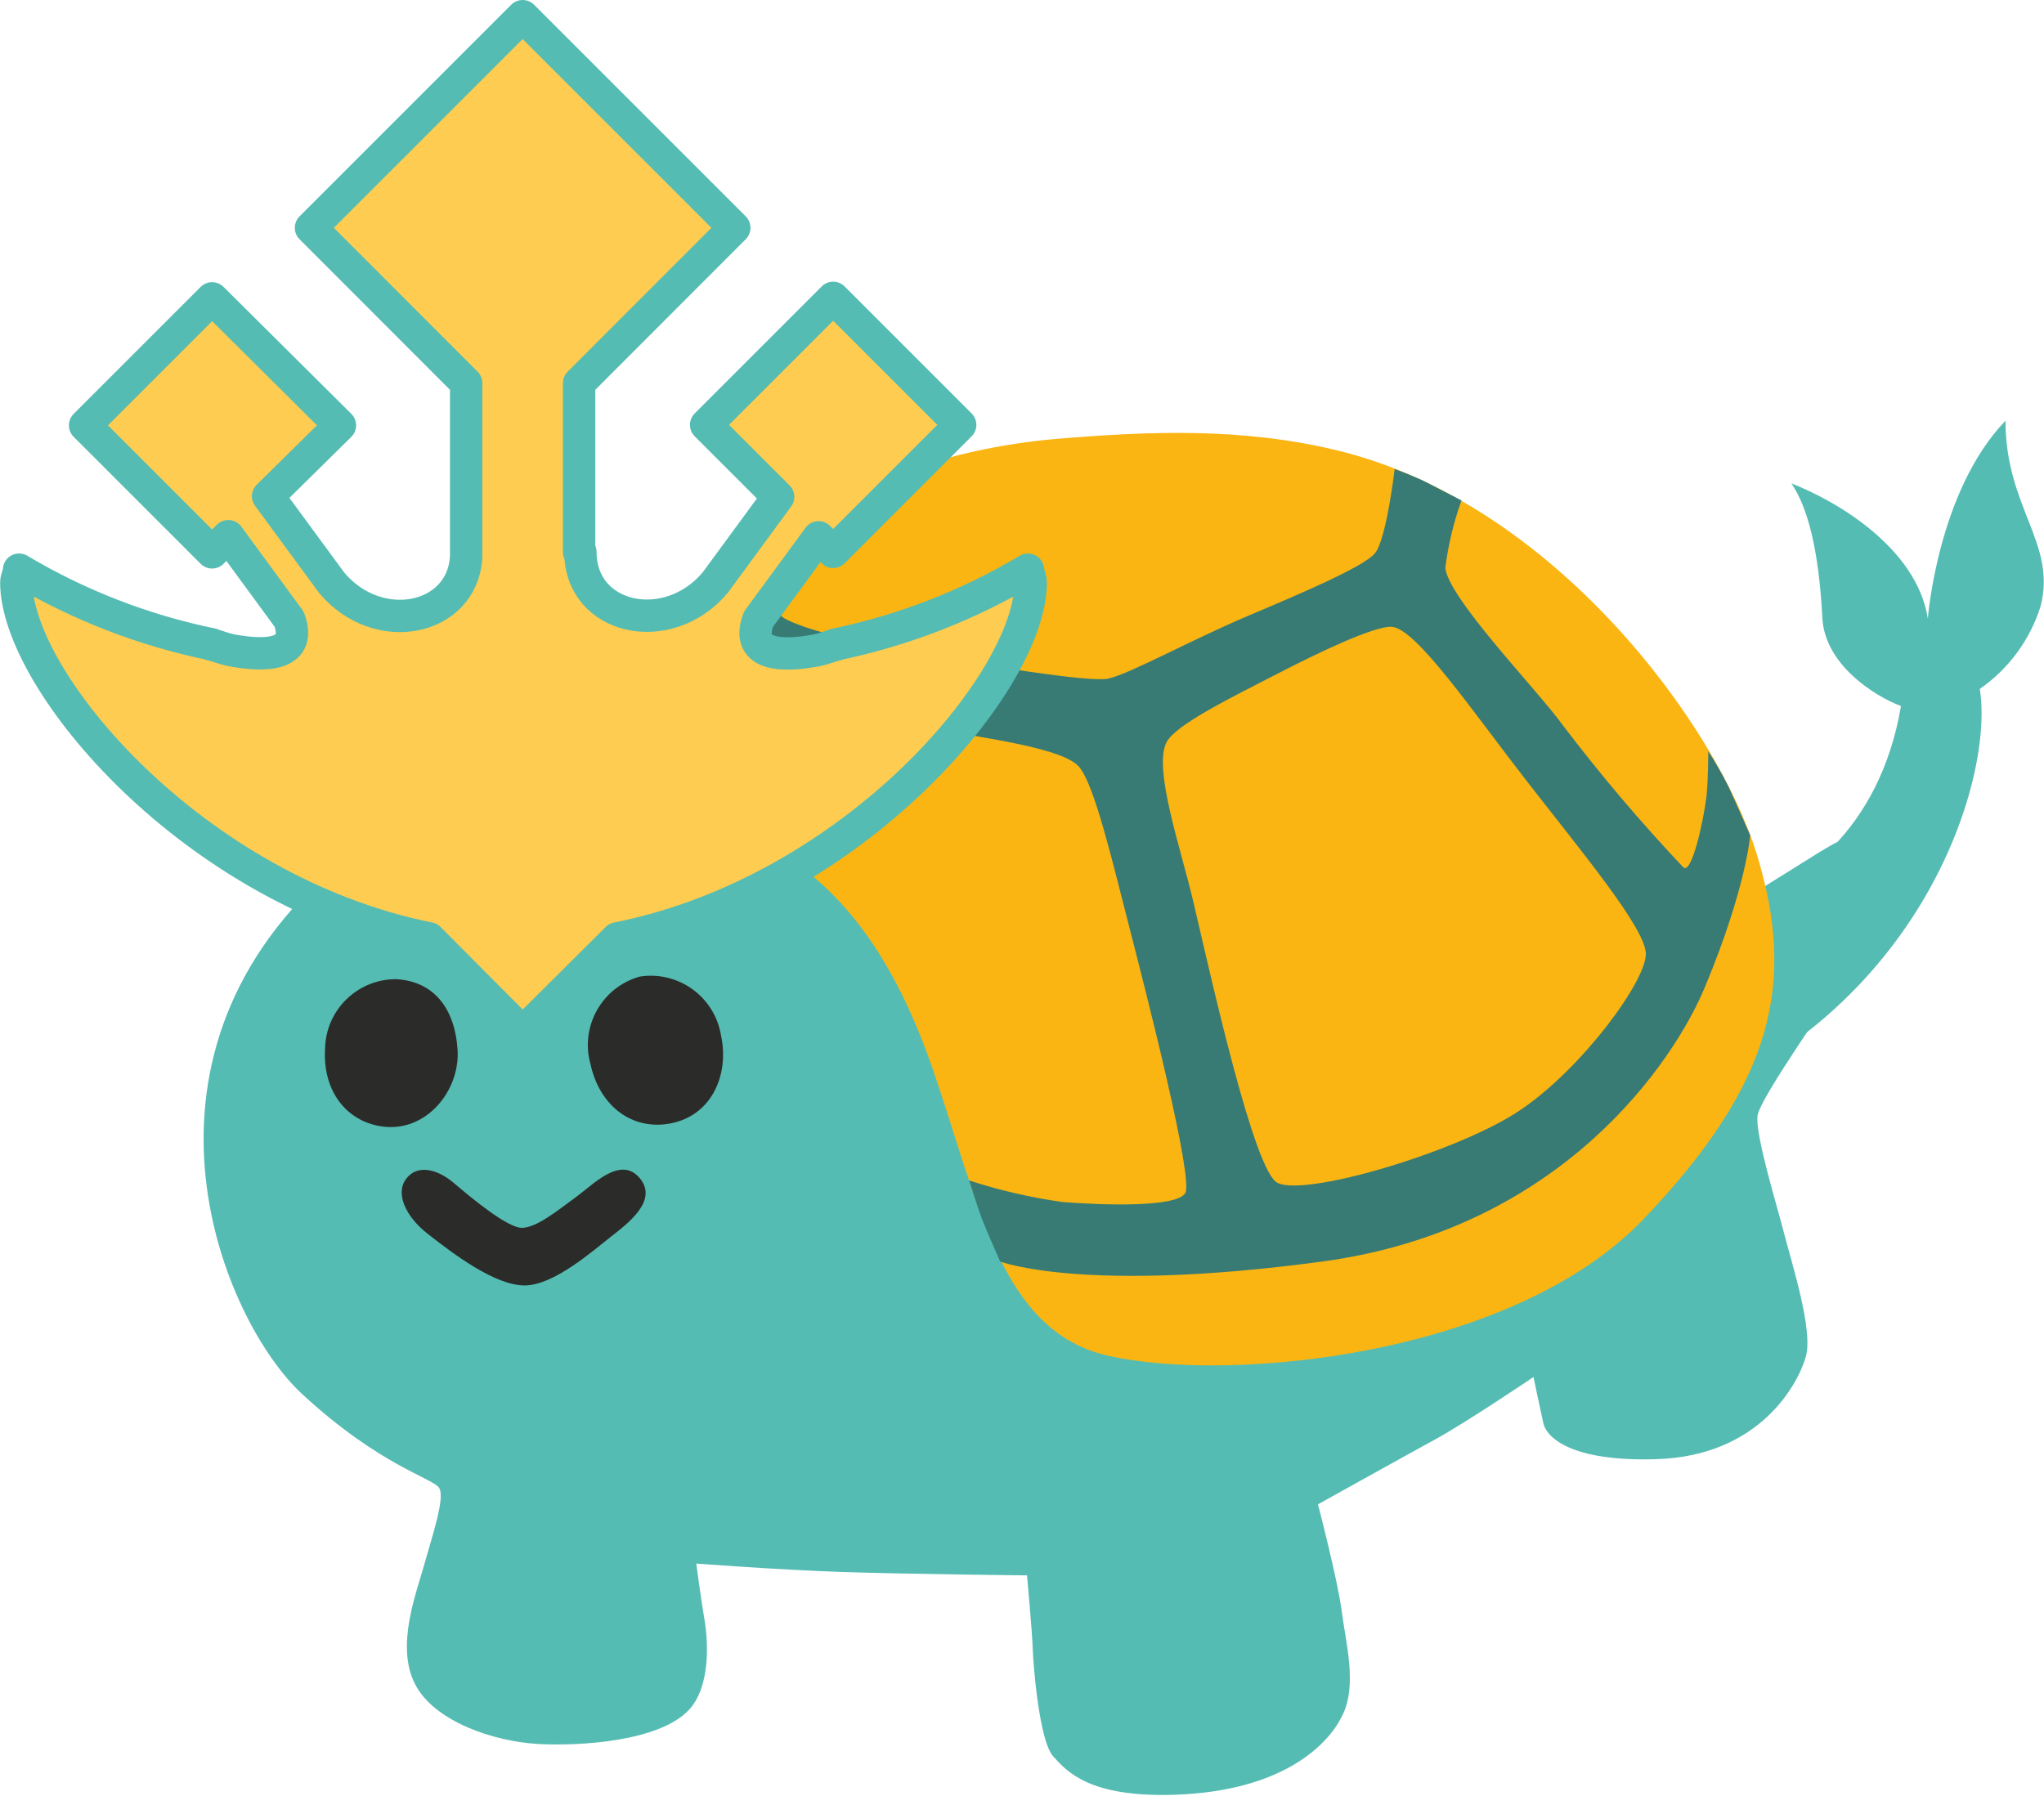
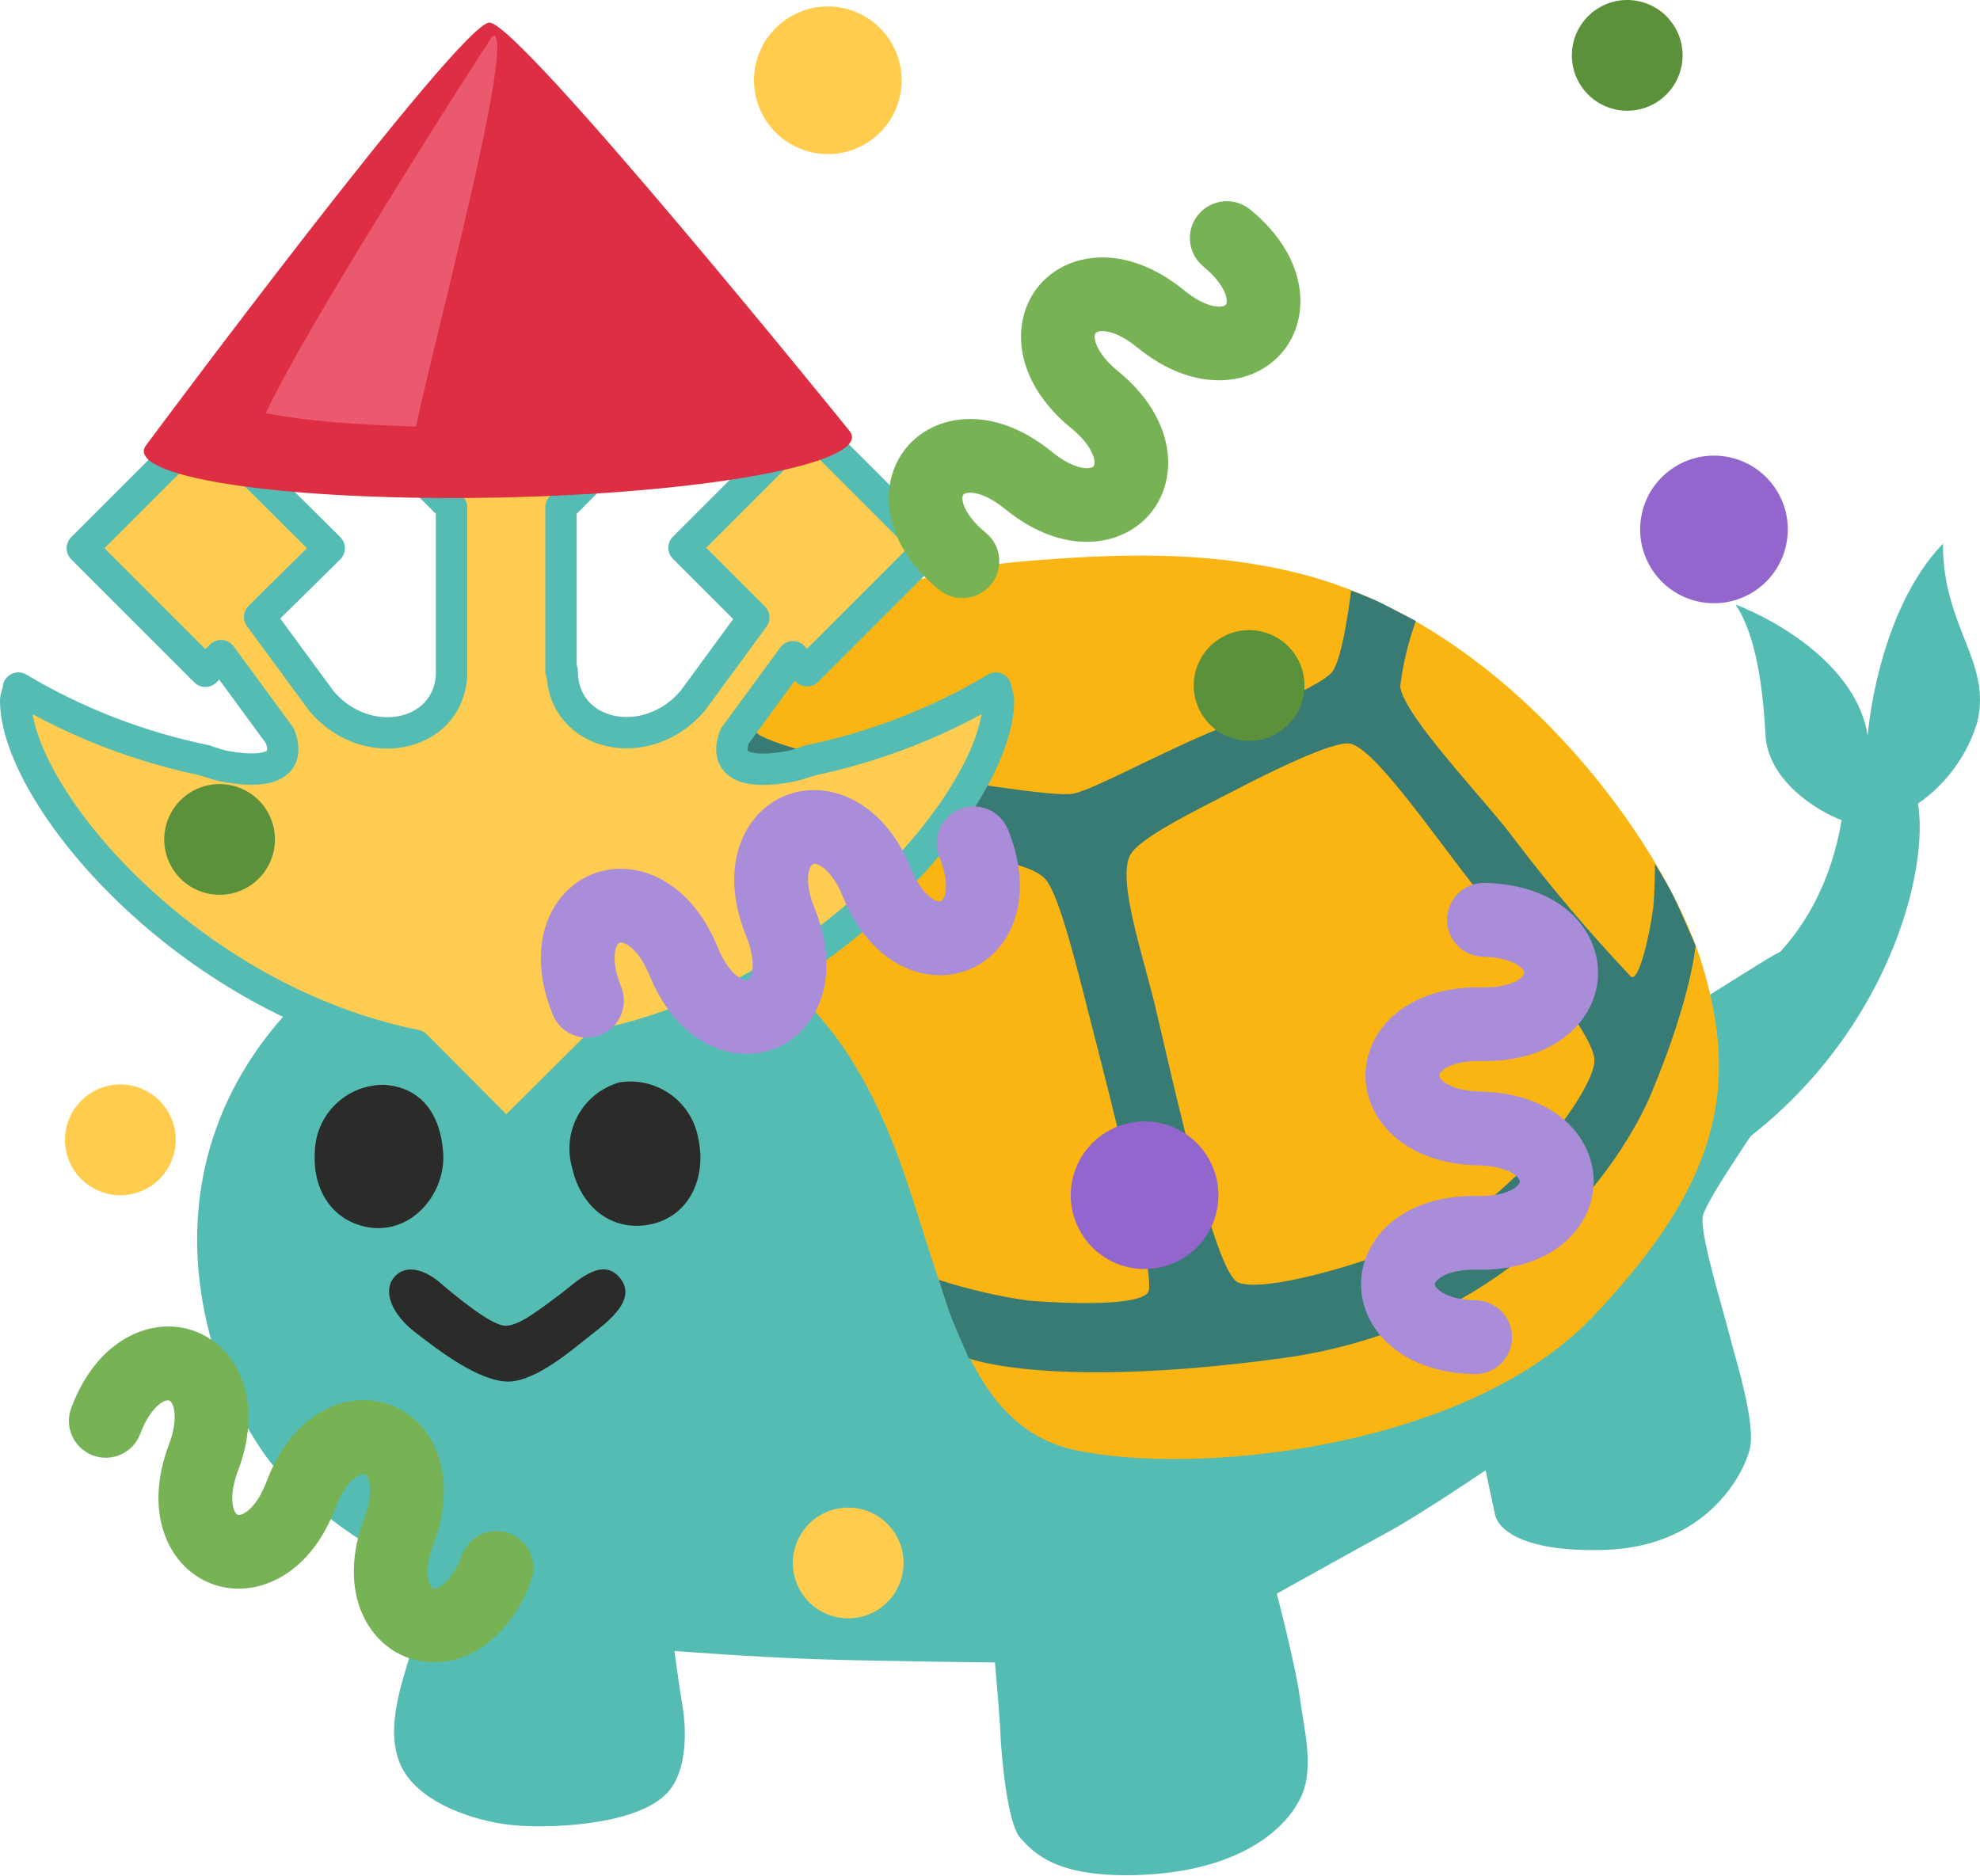
- <svg xmlns="http://www.w3.org/2000/svg" width="44.56mm" height="39.15mm" viewBox="0 0 126.3 110.98">
-   <defs>
-     <style>
+ <svg xmlns="http://www.w3.org/2000/svg" width="44.552mm" height="42.2mm" viewBox="0 0 126.279 119.627" version="1.1" id="svg21757">
+   <defs id="defs21729">
+     <style id="style21727">
      .cls-1 {
        fill: #55bcb3;
      }

      .cls-2 {
        fill: #fab512;
      }

      .cls-3 {
        fill: #387b75;
      }

      .cls-4 {
        fill: #2b2c29;
      }

      .cls-5 {
        fill: #fecc50;
        stroke: #55bcb3;
        stroke-linejoin: round;
        stroke-width: 2px;
      }
    </style>
  </defs>
-   <g id="Layer_2" data-name="Layer 2">
+   <g id="Layer_2" data-name="Layer 2" transform="translate(-0.00796905,8.683958)">
    <g id="grid">
      <g id="wh_copy" data-name="wh copy">
        <g id="georgias">
-           <g>
-             <path class="cls-1" d="M119.13,38.24c-.69-4.43-5.76-7.33-8.43-8.36,1,1.48,1.69,4.06,1.91,8.31.15,2.89,3.22,4.83,4.86,5.45h0c-1.34,7.86-6.5,11.14-9.7,12.16a5.89,5.89,0,0,0-1-6.26,6,6,0,0,0-8.4-.36l-9.23,8.31C82,63.91,92,72.25,102.06,68.89c16.51-5.48,21.2-20.64,20.28-26.31a9.77,9.77,0,0,0,3.76-5.12c1-3.9-2.18-6.09-2.17-11.46C119.72,30.38,119.13,38.24,119.13,38.24Z" />
-             <path class="cls-1" d="M107.77,55.58,112,52.94c.86-.53,4-2.66,5.22-.95.72,1-.47,4-2.43,7.08-1.79,2.85-6,8.74-6.18,9.87s1.21,5.61,1.65,7.34,1.78,5.89,1.34,7.53-2.8,6.2-9.29,6.38c-5.17.15-6.73-1.31-6.94-2.22-.15-.66-.61-2.86-.61-2.86s-4.14,2.8-6.1,3.87-7.22,4-7.22,4,1.23,4.71,1.47,6.62,1,4.62,0,6.5c-.84,1.7-3.59,4.6-10.32,4.83-5.25.17-6.64-1.41-7.51-2.37s-1.24-5.7-1.27-6.7-.35-4.49-.35-4.49-7.13-.07-11.44-.21c-3.9-.13-9-.52-9-.52s.27,2.06.52,3.55c.22,1.32.36,4.11-1,5.52-1.8,1.9-6.63,2.23-9.31,2.08s-6.43-1.37-7.61-3.74.11-5.6.62-7.45c.45-1.62,1.26-4,.9-4.62s-3.65-1.35-8.49-5.83S7.08,65.75,20.3,53.92s38.91-.58,40.27.21S107.77,55.58,107.77,55.58Z" />
-             <path class="cls-2" d="M65.35,27.12C53,28.17,44,34.66,39.65,41.54a56.4,56.4,0,0,0-3.85,7A20.56,20.56,0,0,1,44,50.43C48.53,52.62,53.78,55,57.61,66c2.88,8.33,4.19,16.3,10.88,17.8,7.58,1.7,25,0,33.07-8.45s9.42-14.64,7-22.55S96,31,82.51,27.81C76.7,26.42,71,26.65,65.35,27.12Z" />
-             <path class="cls-3" d="M106.8,48.6a24.14,24.14,0,0,0-1.24-2.17s0,1.82-.11,2.79c-.19,1.57-.92,4.85-1.43,4.39a107.22,107.22,0,0,1-7.45-8.79C95,42.64,89.51,37,89.31,35.1a19.52,19.52,0,0,1,1-4.17l-2.13-1.1c-.8-.41-2-.84-2-.84s-.51,4.38-1.23,5.22-4.63,2.5-7.73,3.81c-3.75,1.59-7.36,3.61-8.73,3.92-1.2.27-8.11-.93-10.71-1.33-3.28-.49-8.23-1.68-9.39-2.44a13.73,13.73,0,0,1-2.86-3.24s-.76.57-1.53,1.22a15.79,15.79,0,0,0-1.72,1.9s2.13,2,2.28,2.74c.2,1.06-1,2.55-2,4-.6.85-2.27,4.4-2.27,4.4a6.72,6.72,0,0,1,1.93.48c1.12.47,2.16,1,2.16,1s2.39-6.23,4.08-6.86c1.44-.53,5.62.66,8.65,1.16,4.28.71,8.62,1.32,9.57,2.43s2.06,5.86,3.08,9.82c1.12,4.35,4,15.63,3.48,16.52s-5,.76-7.61.55a33.78,33.78,0,0,1-5.75-1.33s.59,1.85.78,2.34c.27.71,1.14,2.67,1.14,2.67s5.11,2,19.92,0,21.75-12.39,23.65-17c2.55-6.13,2.78-9.34,2.78-9.34S107.21,49.47,106.8,48.6ZM94,68.57C90.36,71.09,80.73,74,78.94,73.11c-1.43-.7-4-12.23-5.2-17.37-.77-3.29-2.51-8.27-1.65-9.88.58-1.09,4.14-2.82,6.77-4.18s6.07-3,7.14-2.94c1.52.11,5,5.24,8.4,9.61s7.17,8.91,7.3,10.53S97.8,66,94,68.57Z" />
-             <path class="cls-4" d="M44.55,64c.54,2.49-.64,5.13-3.4,5.48-2.26.29-4.13-1.23-4.67-3.72a4.39,4.39,0,0,1,3.05-5.4A4.4,4.4,0,0,1,44.55,64Z" />
-             <path class="cls-4" d="M28.27,64.89c.16,2.52-1.95,5.14-4.7,4.73-2.26-.34-3.64-2.28-3.49-4.79a4.38,4.38,0,0,1,4.4-4.31C26.76,60.65,28.1,62.27,28.27,64.89Z" />
-             <path class="cls-4" d="M35.69,73.91c1-.74,2.66-2.48,3.83-1.1s-.7,2.79-1.79,3.64-3.51,3-5.32,3-4.33-1.89-6-3.2c-1.36-1.07-2-2.49-1.32-3.39s1.87-.62,2.88.2c1.17,1,3.42,2.87,4.31,2.83S34.35,74.9,35.69,73.91Z" />
-             <g>
-               <path class="cls-5" d="M13.1,39.84h0Zm38.49,0h0Z" />
-               <path class="cls-5" d="M63.52,35.21A38.31,38.31,0,0,1,51.6,39.84s.15,0,.08,0c-.46.12-.71.24-1.19.35-1.83.35-4.52.51-3.63-1.91l3.72-5.07.9.9,7.85-7.85-7.85-7.85-7.85,7.85,4.45,4.45L44.2,36h0c-2.92,3.49-8.34,2.32-8.34-1.88h-.08V23.68l9.59-9.6L32.29,1,19.21,14.08l9.59,9.6V34.47c-.28,3.92-5.47,4.94-8.31,1.55h0l-3.93-5.35L21,26.29,13.1,18.44,5.25,26.29l7.85,7.85,1-1,3.76,5.13c.89,2.42-1.8,2.26-3.63,1.91-.48-.11-.73-.23-1.19-.35-.07,0,0,0,.07,0A38.34,38.34,0,0,1,1.17,35.21c0,.26-.17.53-.17.79,0,6.08,10.89,19.06,25.51,22l5.78,5.81L38.13,58c14.61-2.9,25.56-15.88,25.56-22C63.69,35.74,63.54,35.48,63.52,35.21Z" />
+           <g id="g21751">
+             <path class="cls-1" d="m 119.13,38.24 c -0.69,-4.43 -5.76,-7.33 -8.43,-8.36 1,1.48 1.69,4.06 1.91,8.31 0.15,2.89 3.22,4.83 4.86,5.45 v 0 c -1.34,7.86 -6.5,11.14 -9.7,12.16 a 5.89,5.89 0 0 0 -1,-6.26 6,6 0 0 0 -8.4,-0.36 l -9.23,8.31 c -7.14,6.42 2.86,14.76 12.92,11.4 16.51,-5.48 21.2,-20.64 20.28,-26.31 a 9.77,9.77 0 0 0 3.76,-5.12 c 1,-3.9 -2.18,-6.09 -2.17,-11.46 -4.21,4.38 -4.8,12.24 -4.8,12.24 z" id="path21731" />
+             <path class="cls-1" d="M 107.77,55.58 112,52.94 c 0.86,-0.53 4,-2.66 5.22,-0.95 0.72,1 -0.47,4 -2.43,7.08 -1.79,2.85 -6,8.74 -6.18,9.87 -0.18,1.13 1.21,5.61 1.65,7.34 0.44,1.73 1.78,5.89 1.34,7.53 -0.44,1.64 -2.8,6.2 -9.29,6.38 -5.17,0.15 -6.73,-1.31 -6.94,-2.22 -0.15,-0.66 -0.61,-2.86 -0.61,-2.86 0,0 -4.14,2.8 -6.1,3.87 -1.96,1.07 -7.22,4 -7.22,4 0,0 1.23,4.71 1.47,6.62 0.24,1.91 1,4.62 0,6.5 -0.84,1.7 -3.59,4.6 -10.32,4.83 -5.25,0.17 -6.64,-1.41 -7.51,-2.37 -0.87,-0.96 -1.24,-5.7 -1.27,-6.7 -0.03,-1 -0.35,-4.49 -0.35,-4.49 0,0 -7.13,-0.07 -11.44,-0.21 -3.9,-0.13 -9,-0.52 -9,-0.52 0,0 0.27,2.06 0.52,3.55 0.22,1.32 0.36,4.11 -1,5.52 -1.8,1.9 -6.63,2.23 -9.31,2.08 -2.68,-0.15 -6.43,-1.37 -7.61,-3.74 -1.18,-2.37 0.11,-5.6 0.62,-7.45 0.45,-1.62 1.26,-4 0.9,-4.62 -0.36,-0.62 -3.65,-1.35 -8.49,-5.83 -4.84,-4.48 -11.57,-20.4 1.65,-32.23 13.22,-11.83 38.91,-0.58 40.27,0.21 1.36,0.79 47.2,1.45 47.2,1.45 z" id="path21733" />
+             <path class="cls-2" d="M 65.35,27.12 C 53,28.17 44,34.66 39.65,41.54 a 56.4,56.4 0 0 0 -3.85,7 20.56,20.56 0 0 1 8.2,1.89 c 4.53,2.19 9.78,4.57 13.61,15.57 2.88,8.33 4.19,16.3 10.88,17.8 7.58,1.7 25,0 33.07,-8.45 8.07,-8.45 9.42,-14.64 7,-22.55 C 106.14,44.89 96,31 82.51,27.81 76.7,26.42 71,26.65 65.35,27.12 Z" id="path21735" />
+             <path class="cls-3" d="m 106.8,48.6 a 24.14,24.14 0 0 0 -1.24,-2.17 c 0,0 0,1.82 -0.11,2.79 -0.19,1.57 -0.92,4.85 -1.43,4.39 A 107.22,107.22 0 0 1 96.57,44.82 C 95,42.64 89.51,37 89.31,35.1 a 19.52,19.52 0 0 1 1,-4.17 l -2.13,-1.1 c -0.8,-0.41 -2,-0.84 -2,-0.84 0,0 -0.51,4.38 -1.23,5.22 -0.72,0.84 -4.63,2.5 -7.73,3.81 -3.75,1.59 -7.36,3.61 -8.73,3.92 -1.2,0.27 -8.11,-0.93 -10.71,-1.33 -3.28,-0.49 -8.23,-1.68 -9.39,-2.44 a 13.73,13.73 0 0 1 -2.86,-3.24 c 0,0 -0.76,0.57 -1.53,1.22 a 15.79,15.79 0 0 0 -1.72,1.9 c 0,0 2.13,2 2.28,2.74 0.2,1.06 -1,2.55 -2,4 -0.6,0.85 -2.27,4.4 -2.27,4.4 a 6.72,6.72 0 0 1 1.93,0.48 c 1.12,0.47 2.16,1 2.16,1 0,0 2.39,-6.23 4.08,-6.86 1.44,-0.53 5.62,0.66 8.65,1.16 4.28,0.71 8.62,1.32 9.57,2.43 0.95,1.11 2.06,5.86 3.08,9.82 1.12,4.35 4,15.63 3.48,16.52 -0.52,0.89 -5,0.76 -7.61,0.55 a 33.78,33.78 0 0 1 -5.75,-1.33 c 0,0 0.59,1.85 0.78,2.34 0.27,0.71 1.14,2.67 1.14,2.67 0,0 5.11,2 19.92,0 14.81,-2 21.75,-12.39 23.65,-17 2.55,-6.13 2.78,-9.34 2.78,-9.34 0,0 -0.94,-2.16 -1.35,-3.03 z M 94,68.57 c -3.64,2.52 -13.27,5.43 -15.06,4.54 -1.43,-0.7 -4,-12.23 -5.2,-17.37 -0.77,-3.29 -2.51,-8.27 -1.65,-9.88 0.58,-1.09 4.14,-2.82 6.77,-4.18 2.63,-1.36 6.07,-3 7.14,-2.94 1.52,0.11 5,5.24 8.4,9.61 3.4,4.37 7.17,8.91 7.3,10.53 0.13,1.62 -3.9,7.12 -7.7,9.69 z" id="path21737" />
+             <path class="cls-4" d="m 44.55,64 c 0.54,2.49 -0.64,5.13 -3.4,5.48 -2.26,0.29 -4.13,-1.23 -4.67,-3.72 a 4.39,4.39 0 0 1 3.05,-5.4 4.4,4.4 0 0 1 5.02,3.64 z" id="path21739" />
+             <path class="cls-4" d="m 28.27,64.89 c 0.16,2.52 -1.95,5.14 -4.7,4.73 -2.26,-0.34 -3.64,-2.28 -3.49,-4.79 a 4.38,4.38 0 0 1 4.4,-4.31 c 2.28,0.13 3.62,1.75 3.79,4.37 z" id="path21741" />
+             <path class="cls-4" d="m 35.69,73.91 c 1,-0.74 2.66,-2.48 3.83,-1.1 1.17,1.38 -0.7,2.79 -1.79,3.64 -1.09,0.85 -3.51,3 -5.32,3 -1.81,0 -4.33,-1.89 -6,-3.2 -1.36,-1.07 -2,-2.49 -1.32,-3.39 0.68,-0.9 1.87,-0.62 2.88,0.2 1.17,1 3.42,2.87 4.31,2.83 0.89,-0.04 2.07,-0.99 3.41,-1.98 z" id="path21743" />
+             <g id="g21749">
+               <path class="cls-5" d="m 13.1,39.84 z m 38.49,0 z" id="path21745" />
+               <path class="cls-5" d="M 63.52,35.21 A 38.31,38.31 0 0 1 51.6,39.84 c 0,0 0.15,0 0.08,0 -0.46,0.12 -0.71,0.24 -1.19,0.35 -1.83,0.35 -4.52,0.51 -3.63,-1.91 l 3.72,-5.07 0.9,0.9 7.85,-7.85 -7.85,-7.85 -7.85,7.85 4.45,4.45 L 44.2,36 v 0 c -2.92,3.49 -8.34,2.32 -8.34,-1.88 H 35.78 V 23.68 L 45.37,14.08 32.29,1 19.21,14.08 l 9.59,9.6 v 10.79 c -0.28,3.92 -5.47,4.94 -8.31,1.55 v 0 l -3.93,-5.35 4.44,-4.38 -7.9,-7.85 -7.85,7.85 7.85,7.85 1,-1 3.76,5.13 c 0.89,2.42 -1.8,2.26 -3.63,1.91 -0.48,-0.11 -0.73,-0.23 -1.19,-0.35 -0.07,0 0,0 0.07,0 A 38.34,38.34 0 0 1 1.17,35.21 C 1.17,35.47 1,35.74 1,36 1,42.08 11.89,55.06 26.51,58 l 5.78,5.81 5.84,-5.81 c 14.61,-2.9 25.56,-15.88 25.56,-22 0,-0.26 -0.15,-0.52 -0.17,-0.79 z" id="path21747" />
            </g>
          </g>
        </g>
      </g>
    </g>
  </g>
+   <g id="g8739" transform="matrix(1.212491,-0.1673819,0.1673819,1.212491,-17.20435,-20.43178)" style="opacity:1">
+     <path fill="#dd2e44" d="m 52.506,47.083 c 0.013,-0.109 -0.028,-0.224 -0.098,-0.34 0,0 -14.13,-23.449 -15.672,-23.632 -1.542,-0.18 -20.718,19.361 -20.718,19.361 -0.096,0.098 -0.163,0.198 -0.175,0.308 -0.181,1.531 7.882,3.732 18.005,4.921 10.126,1.189 18.478,0.912 18.658,-0.618 z" id="path5268" style="stroke-width:1.689" />
+     <path fill="#ea596e" d="m 36.91,23.816 c -0.045,0.012 -0.1,0.037 -0.163,0.075 -1.276,1.439 -11.566,13.519 -14.339,17.79 2.169,0.745 4.658,1.247 7.662,1.764 1.415,-3.989 7.721,-18.905 6.84,-19.629 z" id="path5270" style="stroke-width:1.394" />
+   </g>
+   <g id="g9662" transform="matrix(0.57356,0.8190482,-0.8190482,0.57356,60.02037,-8.203618)">
+     <path fill="#aa8dd8" d="m 50.736,31.87 c 0.509,-0.32 1.14,-0.445 1.776,-0.301 2.002,0.458 3.628,1.365 4.692,2.62 1.127,1.329 1.563,2.988 1.206,4.556 -0.629,2.75 -3.723,4.98 -8.431,3.906 -1.831,-0.416 -2.727,0.083 -2.788,0.363 -0.066,0.279 0.525,1.119 2.356,1.538 2.002,0.458 3.628,1.365 4.692,2.62 1.127,1.329 1.567,2.989 1.206,4.556 -0.629,2.752 -3.723,4.98 -8.427,3.909 -1.335,-0.304 -2.081,-0.109 -2.403,0.036 -0.258,0.119 -0.371,0.25 -0.389,0.329 -0.061,0.277 0.521,1.116 2.357,1.535 1.267,0.291 2.063,1.553 1.772,2.821 -0.289,1.268 -1.548,2.061 -2.821,1.772 -4.704,-1.071 -6.529,-4.422 -5.9,-7.176 0.629,-2.752 3.723,-4.98 8.431,-3.906 1.334,0.306 2.076,0.108 2.399,-0.036 0.26,-0.116 0.373,-0.248 0.389,-0.327 0.066,-0.279 -0.521,-1.118 -2.356,-1.538 -4.703,-1.073 -6.529,-4.422 -5.9,-7.176 0.629,-2.752 3.724,-4.983 8.426,-3.904 1.335,0.304 2.081,0.107 2.404,-0.038 0.258,-0.117 0.371,-0.248 0.389,-0.327 0.061,-0.28 -0.525,-1.119 -2.356,-1.538 -1.268,-0.289 -2.063,-1.553 -1.772,-2.821 0.151,-0.637 0.54,-1.15 1.05,-1.472 z" id="path9163" style="stroke-width:2.355" />
+     <path fill="#77b255" d="m 37.462,26.397 c -4.646,1.312 -7.85,-0.758 -8.613,-3.478 -0.763,-2.717 0.89,-6.157 5.533,-7.464 1.813,-0.509 2.357,-1.375 2.284,-1.651 -0.08,-0.28 -1.001,-0.735 -2.809,-0.226 -4.643,1.309 -7.848,-0.763 -8.611,-3.482 -0.768,-2.72 0.89,-6.155 5.536,-7.462 1.811,-0.511 2.357,-1.38 2.277,-1.655 -0.078,-0.273 -0.996,-0.732 -2.807,-0.224 -1.248,0.351 -2.552,-0.374 -2.903,-1.625 -0.348,-1.255 0.379,-2.552 1.632,-2.906 4.641,-1.307 7.848,0.758 8.616,3.482 0.763,2.717 -0.892,6.153 -5.538,7.464 -1.813,0.509 -2.357,1.375 -2.277,1.651 0.075,0.275 0.994,0.735 2.802,0.226 4.648,-1.309 7.85,0.758 8.616,3.482 0.765,2.715 -0.89,6.15 -5.538,7.462 -1.808,0.506 -2.352,1.38 -2.277,1.651 0.08,0.278 0.996,0.735 2.807,0.228 1.253,-0.356 2.55,0.374 2.903,1.625 0.351,1.25 -0.379,2.552 -1.632,2.901 z" id="path9165" style="stroke-width:2.355" />
+     <circle fill="#5c913b" cx="24.188" cy="73.128" r="3.532" id="circle9167" style="stroke-width:2.355" />
+     <circle fill="#9266cc" cx="76.629" cy="37.815" r="4.709" id="circle9169" style="stroke-width:2.355" />
+     <circle fill="#9266cc" cx="62.669" cy="-16.304" r="4.709" id="circle9171" style="stroke-width:2.355" />
+     <circle fill="#5c913b" cx="53.815" cy="13.698" r="3.532" id="circle9173" style="stroke-width:2.355" />
+     <circle fill="#5c913b" cx="34.72" cy="-29.12" r="3.532" id="circle9175" style="stroke-width:2.355" />
+     <circle fill="#ffcc4d" cx="6.771" cy="13.563" r="4.709" id="circle9177" style="stroke-width:2.355" />
+     <circle fill="#ffcc4d" cx="85.002" cy="66.759" r="3.532" id="circle9179" style="stroke-width:2.355" />
+     <circle fill="#ffcc4d" cx="36.256" cy="89.306" r="3.532" id="circle9181" style="stroke-width:2.355" />
+     <path fill="#77b255" d="m 48.464,101.675 c -2.728,-3.982 -1.792,-7.68 0.541,-9.273 2.331,-1.592 6.119,-1.126 8.842,2.856 1.062,1.555 2.057,1.793 2.294,1.636 0.24,-0.165 0.376,-1.183 -0.684,-2.734 -2.725,-3.981 -1.787,-7.68 0.546,-9.272 2.331,-1.597 6.116,-1.125 8.84,2.859 1.063,1.552 2.061,1.792 2.297,1.628 0.234,-0.161 0.375,-1.178 -0.686,-2.731 -0.732,-1.07 -0.462,-2.538 0.611,-3.27 1.078,-0.732 2.54,-0.457 3.275,0.617 2.722,3.979 1.792,7.678 -0.544,9.277 -2.331,1.592 -6.115,1.122 -8.843,-2.86 -1.062,-1.555 -2.057,-1.793 -2.292,-1.629 -0.237,0.159 -0.378,1.176 0.682,2.727 2.727,3.985 1.792,7.68 -0.544,9.277 -2.328,1.593 -6.112,1.124 -8.841,-2.861 -1.058,-1.551 -2.06,-1.787 -2.292,-1.629 -0.238,0.165 -0.378,1.179 0.681,2.732 0.737,1.073 0.461,2.536 -0.611,3.27 -1.072,0.732 -2.54,0.457 -3.27,-0.618 z" id="path9584" style="stroke-width:2.355" />
+     <path fill="#aa8dd8" d="m 72.327,10.358 c -0.091,-0.594 0.044,-1.223 0.427,-1.75 1.214,-1.656 2.691,-2.79 4.266,-3.269 1.667,-0.507 3.363,-0.25 4.66,0.699 2.275,1.667 3.096,5.393 0.244,9.289 -1.108,1.516 -1.005,2.536 -0.772,2.703 0.23,0.171 1.236,-0.039 2.346,-1.554 1.214,-1.656 2.691,-2.79 4.266,-3.269 1.667,-0.507 3.365,-0.254 4.66,0.699 2.277,1.668 3.096,5.393 0.248,9.286 -0.808,1.105 -0.925,1.867 -0.92,2.221 0.007,0.284 0.083,0.44 0.148,0.488 0.23,0.166 1.231,-0.036 2.344,-1.555 0.77,-1.048 2.244,-1.278 3.292,-0.509 1.049,0.768 1.279,2.238 0.509,3.292 -2.848,3.894 -6.648,4.242 -8.927,2.572 -2.277,-1.668 -3.096,-5.393 -0.244,-9.289 0.81,-1.104 0.922,-1.863 0.918,-2.217 -0.004,-0.285 -0.08,-0.441 -0.146,-0.487 -0.23,-0.171 -1.233,0.035 -2.346,1.554 -2.85,3.892 -6.648,4.242 -8.927,2.572 -2.277,-1.668 -3.098,-5.394 -0.244,-9.284 0.808,-1.105 0.923,-1.868 0.918,-2.222 -0.005,-0.283 -0.081,-0.439 -0.146,-0.487 -0.232,-0.167 -1.236,0.039 -2.346,1.554 -0.768,1.049 -2.244,1.278 -3.292,0.509 -0.525,-0.391 -0.842,-0.952 -0.935,-1.548 z" id="path9586" style="stroke-width:2.355" />
+   </g>
</svg>
